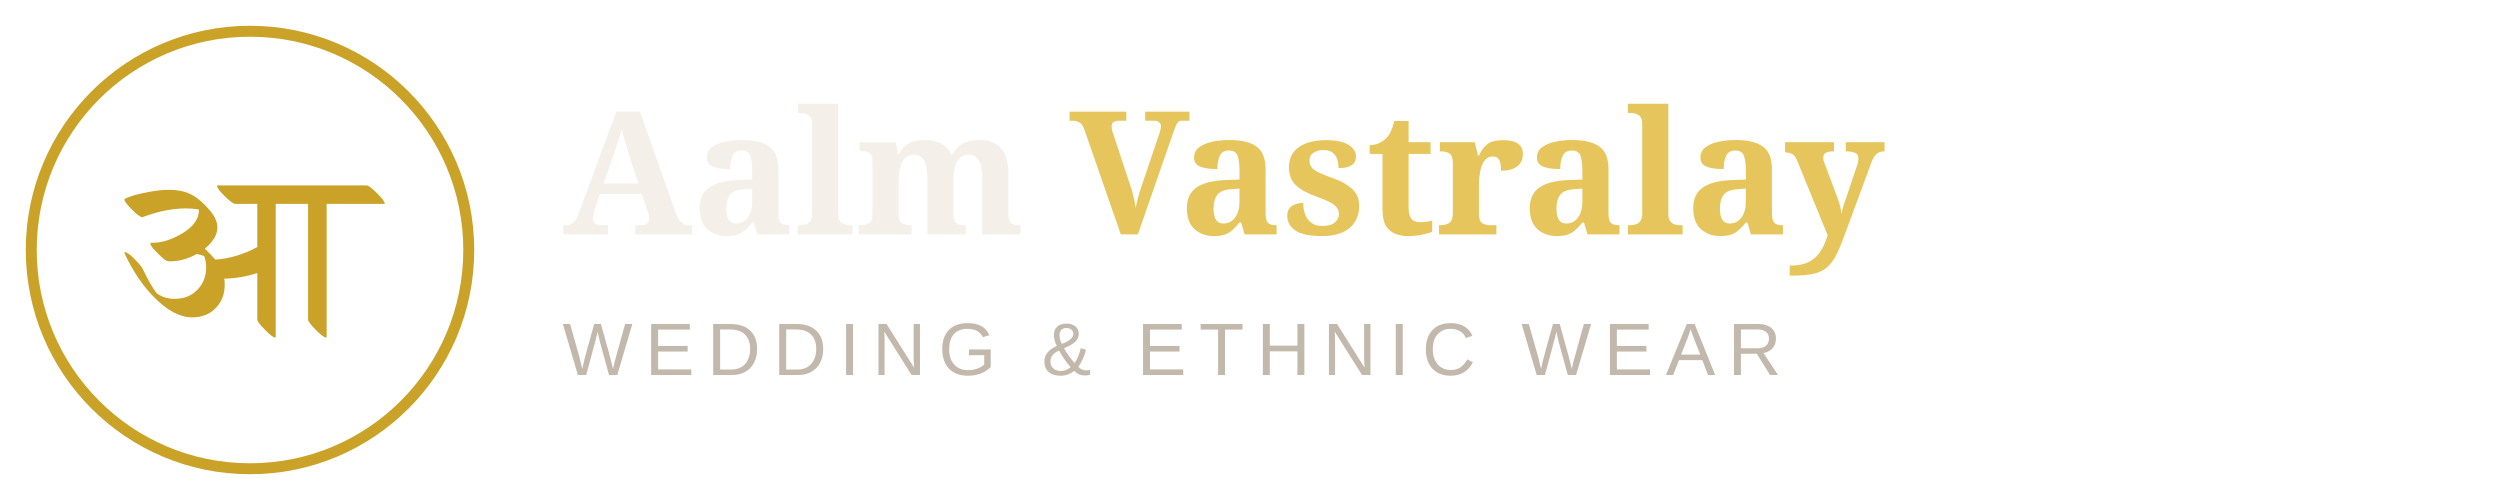
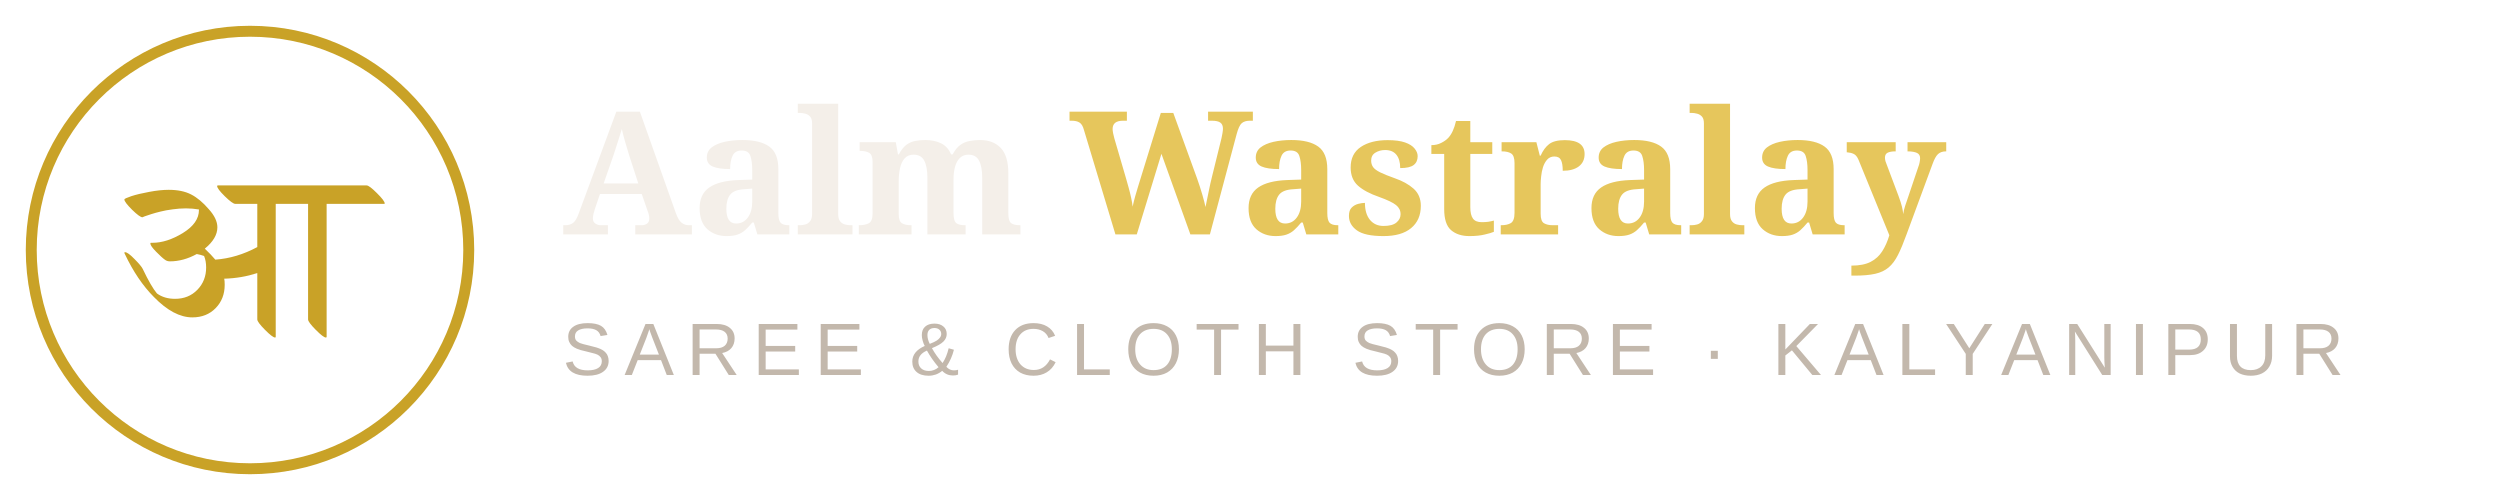
- <svg xmlns="http://www.w3.org/2000/svg" viewBox="0 0 320 64" width="320" height="64" role="img" aria-label="Aalm Vastralay">
+ <svg xmlns="http://www.w3.org/2000/svg" viewBox="0 0 320 64" width="320" height="64" role="img" aria-label="Aalm Wastralay">
  <circle cx="32" cy="32" r="28" fill="rgba(255,255,255,0.06)" stroke="#c9a227" stroke-width="1.4" />
  <text x="32" y="42" text-anchor="middle" font-family="Georgia, serif" font-size="30" fill="#c9a227">आ</text>
-   <text x="72" y="30" font-family="Georgia, serif" font-size="22" font-weight="700" fill="#f4efe9">Aalm <tspan fill="#e6c65c">Vastralay</tspan>
+   <text x="72" y="30" font-family="Georgia, serif" font-size="22" font-weight="700" fill="#f4efe9">Aalm <tspan fill="#e6c65c">Wastralay</tspan>
  </text>
-   <text x="72" y="48" font-family="Arial, sans-serif" font-size="9.5" letter-spacing="1.6" fill="#c3b8ac">WEDDING &amp; ETHNIC WEAR</text>
+   <text x="72" y="48" font-family="Arial, sans-serif" font-size="9.5" letter-spacing="1.6" fill="#c3b8ac">SAREE &amp; CLOTH STORE · KALYANIPUR</text>
</svg>
